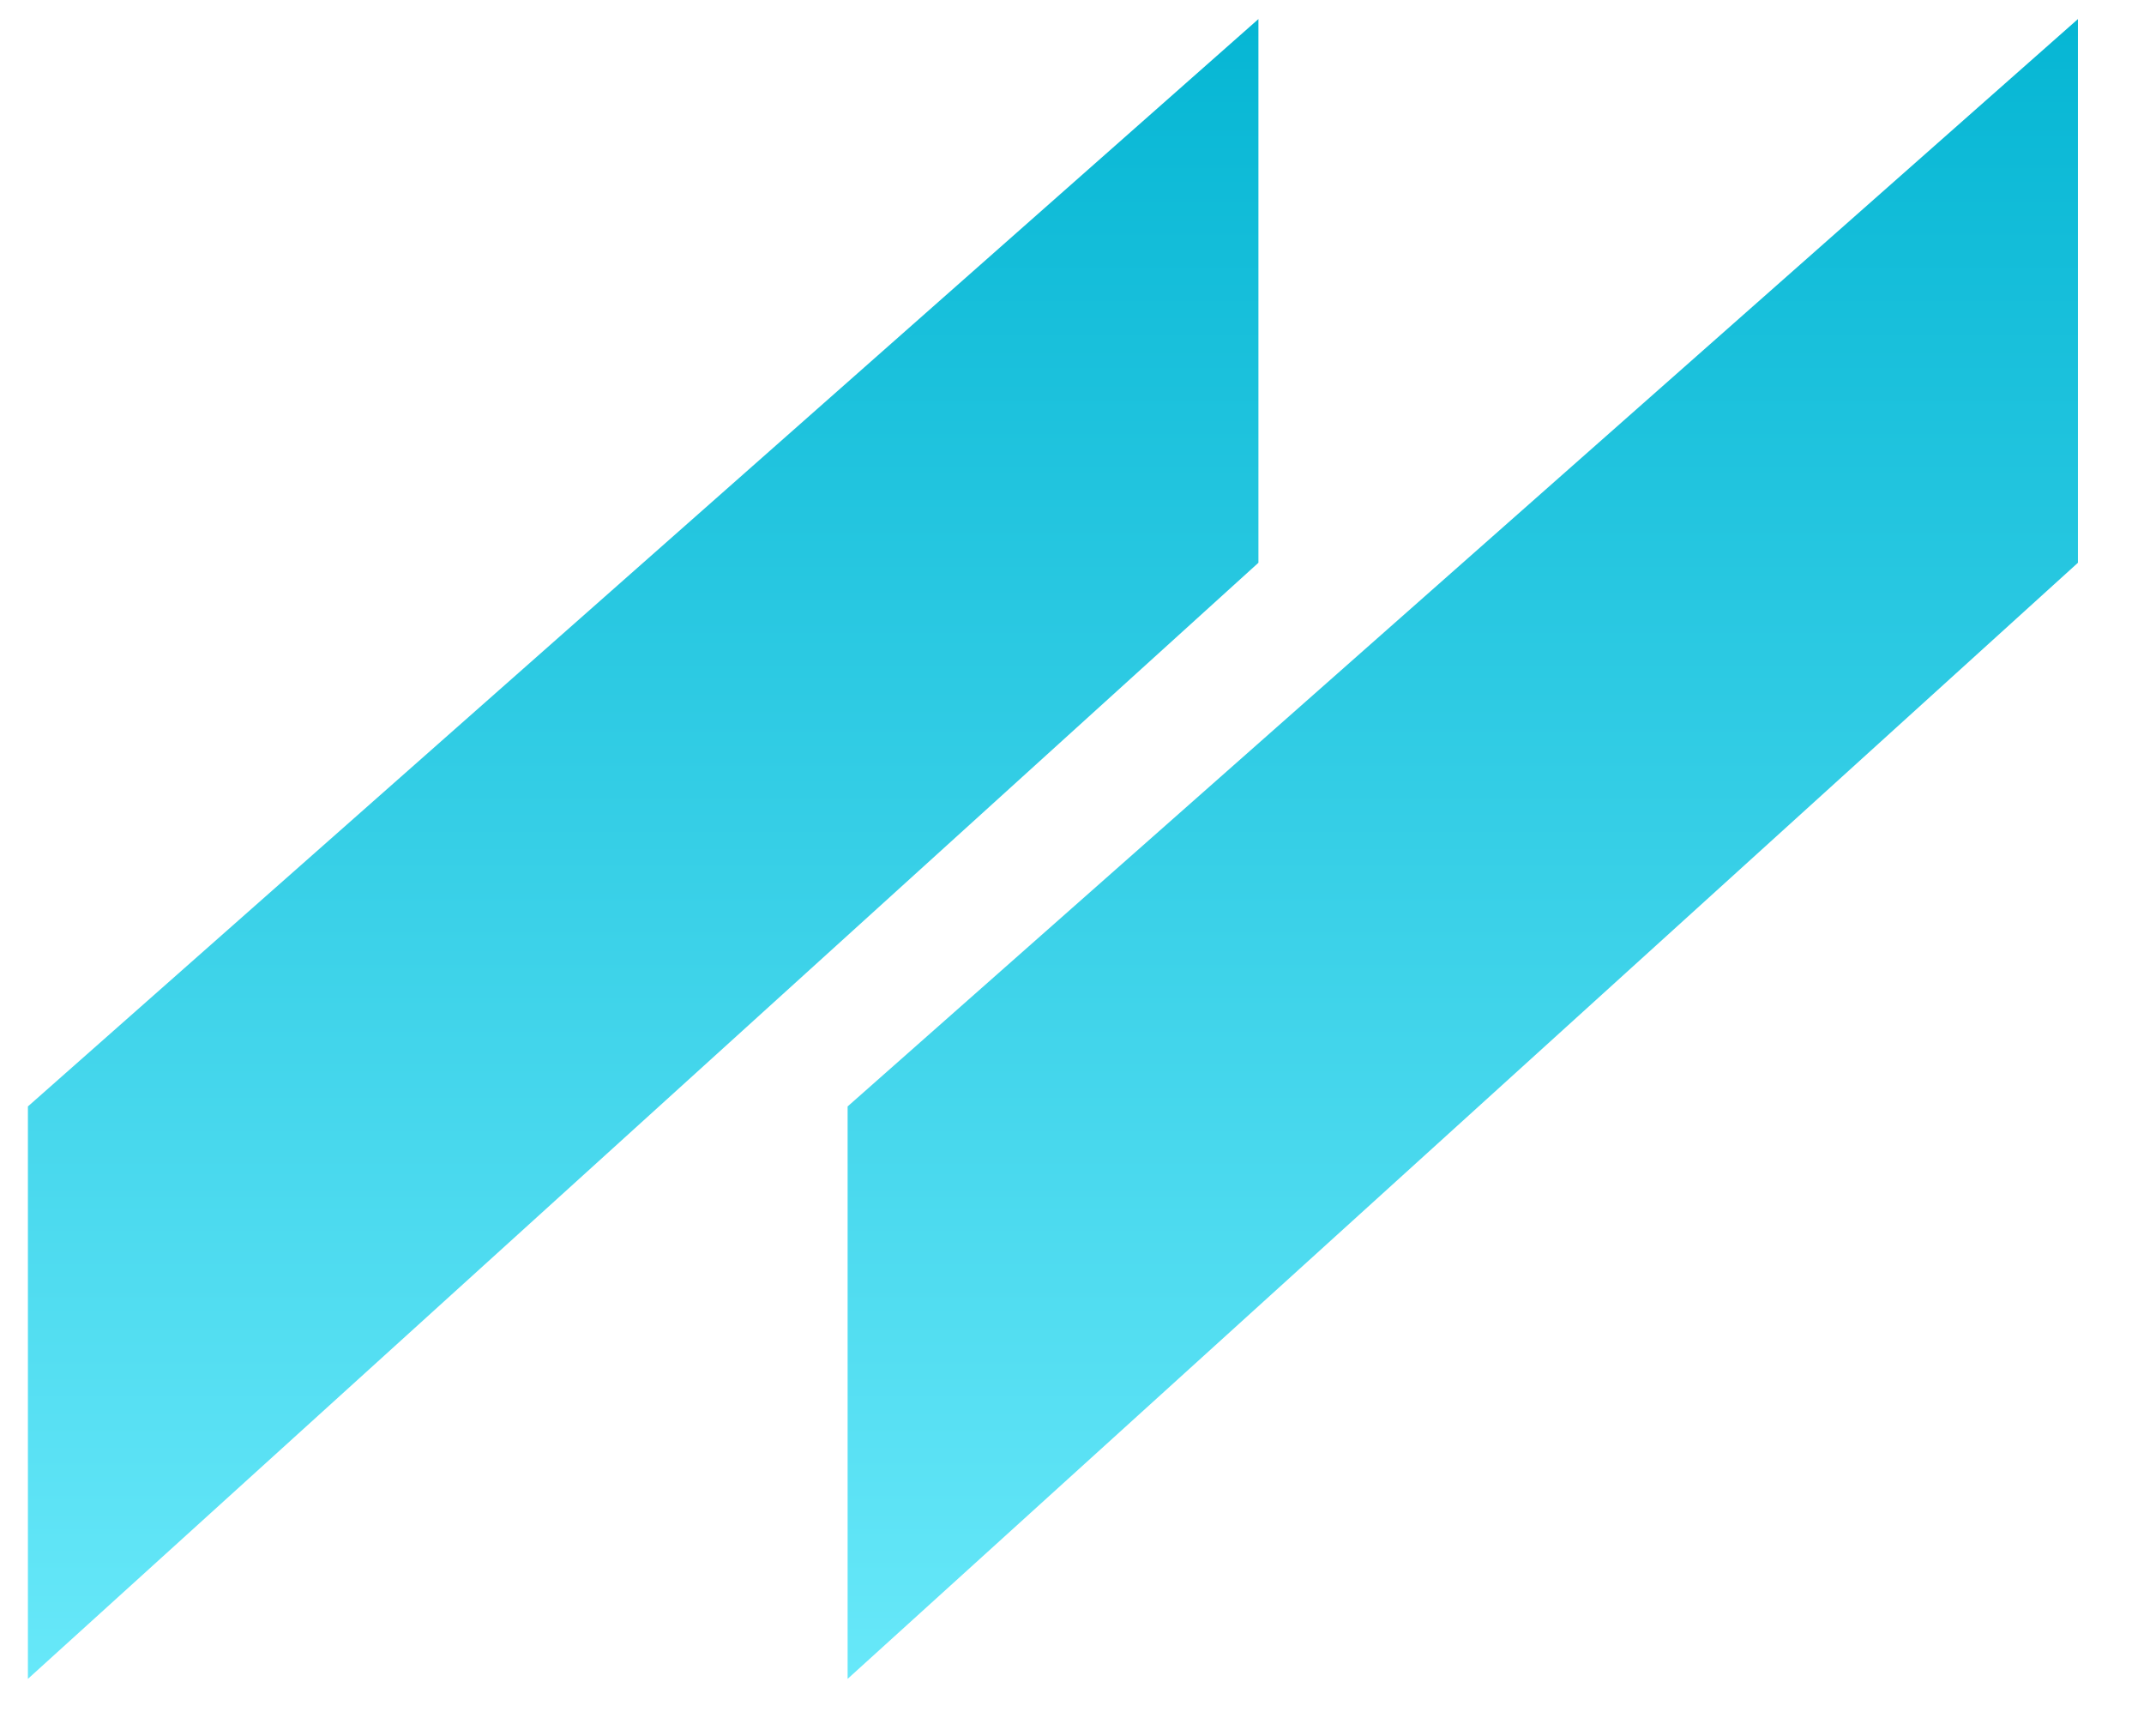
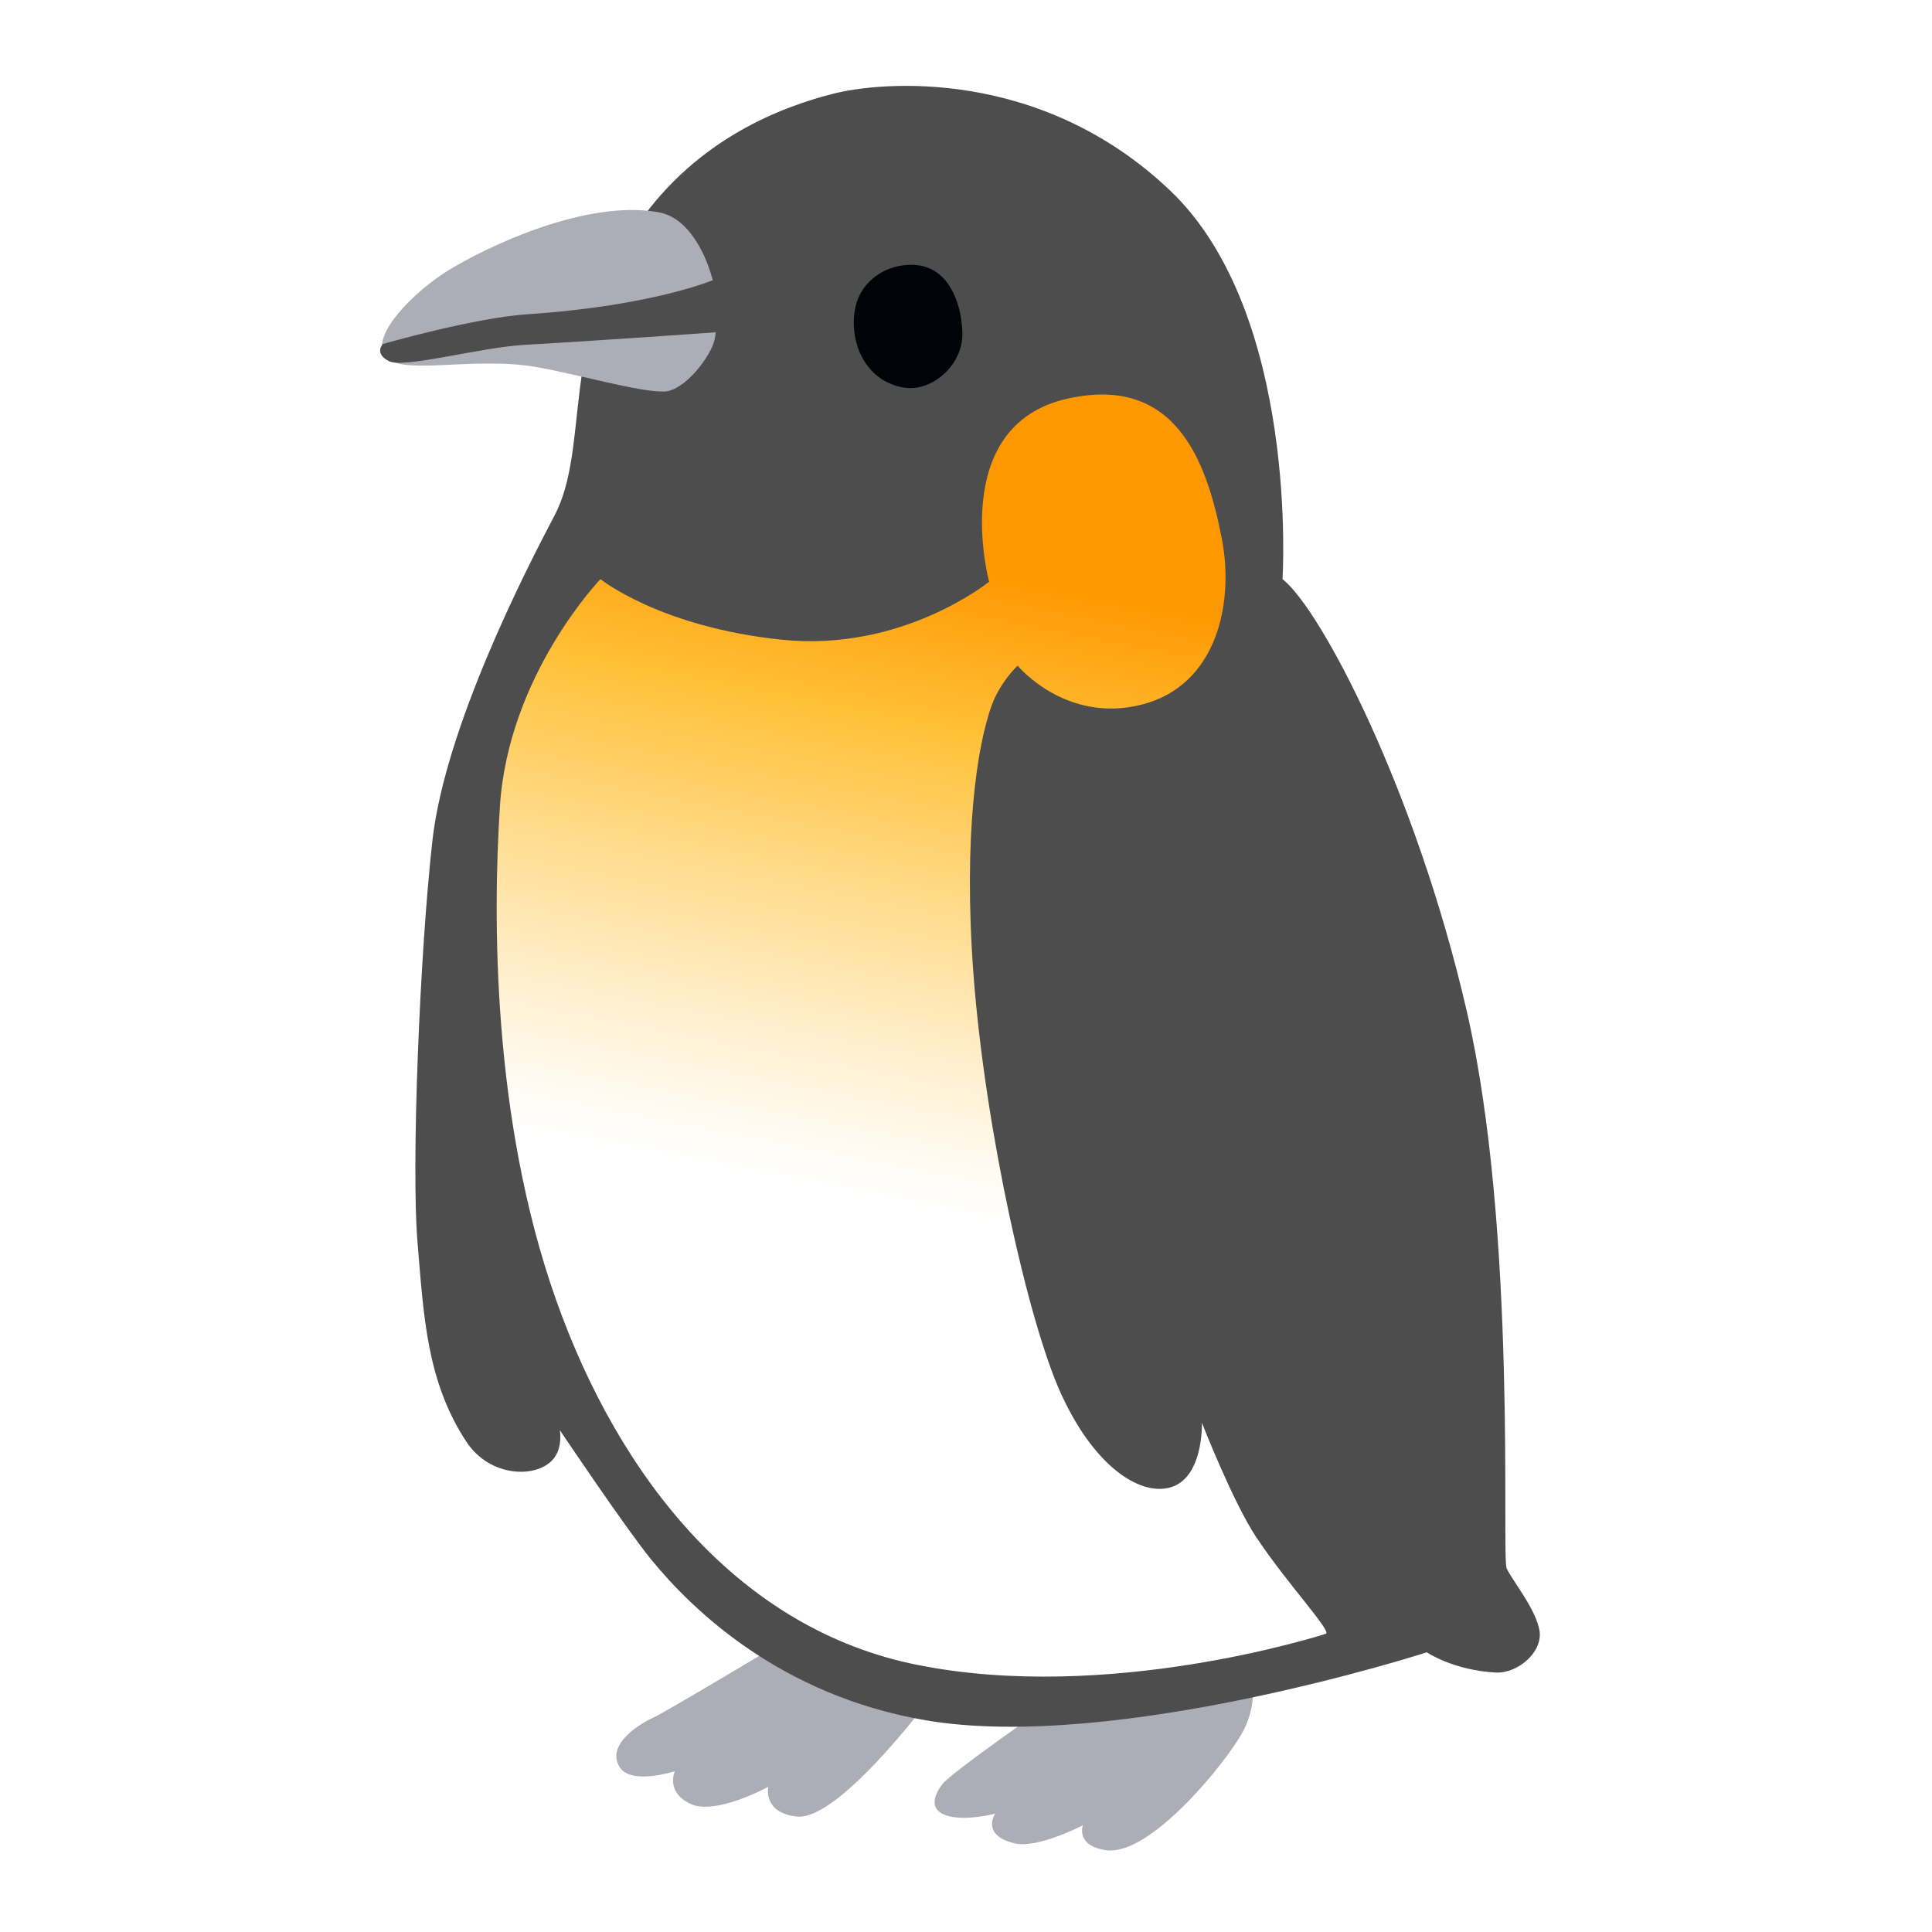
- <svg xmlns="http://www.w3.org/2000/svg" xmlns:xlink="http://www.w3.org/1999/xlink" version="1.1" preserveAspectRatio="xMidYMid meet" viewBox="344.564 330.278 111.737 91.218" width="53.87" height="43.61">
-   <defs>
-     <path d="M453.3 331.28L453.3 359.85L388.64 418.5L388.64 388.42L453.3 331.28Z" id="aFZf6T5ED" />
-     <linearGradient id="gradientb2ThqnP5Op" gradientUnits="userSpaceOnUse" x1="420.97" y1="331.28" x2="420.97" y2="418.5">
-       <stop style="stop-color: #06b6d4;stop-opacity: 1" offset="0%" />
-       <stop style="stop-color: #67e8f9;stop-opacity: 1" offset="100%" />
-     </linearGradient>
-     <path d="M410.23 331.28L410.23 359.85L345.56 418.5L345.56 388.42L410.23 331.28Z" id="a9fehgwfM" />
-     <linearGradient id="gradientk1wNV9Ostb" gradientUnits="userSpaceOnUse" x1="377.89" y1="331.28" x2="377.89" y2="418.5">
-       <stop style="stop-color: #06b6d4;stop-opacity: 1" offset="0%" />
-       <stop style="stop-color: #67e8f9;stop-opacity: 1" offset="100%" />
-     </linearGradient>
-   </defs>
-   <g>
-     <g>
-       <use xlink:href="#aFZf6T5ED" opacity="1" fill="url(#gradientb2ThqnP5Op)" />
-     </g>
-     <g>
-       <use xlink:href="#a9fehgwfM" opacity="1" fill="url(#gradientk1wNV9Ostb)" />
-     </g>
-   </g>
+ <svg xmlns="http://www.w3.org/2000/svg" width="50" height="50" viewBox="0 0 128 128" aria-hidden="true" role="img" class="iconify iconify--noto" preserveAspectRatio="xMidYMid meet">
+   <path d="M69.77 112.75s-6.69 4.63-7.32 5.44c-.63.8-.9 1.74.32 2.11s3.16-.14 3.16-.14s-.97 1.44 1.31 1.97c1.53.35 4.5-1.2 4.5-1.2s-.49 1.37 1.55 1.65c2.94.41 8.02-5.9 9.06-7.87s.56-3.66.56-3.66l-13.14 1.7z" fill="#adadb7" />
+   <path d="M52.17 108.59s-8.21 4.92-8.87 5.2c-.66.28-3.22 1.71-2.25 3.28c.75 1.22 3.66.28 3.66.28s-.63 1.37 1.03 2.16c1.67.79 5.16-1.13 5.16-1.13s-.39 1.71 1.88 1.97c2.91.34 9.39-8.54 9.39-8.54l-10-3.22z" fill="#adadb7" />
+   <path d="M84.97 38.37s1.13-17.6-7.46-25.76s-19.15-7.23-22.39-6.38c-3.24.84-8.88 2.88-12.86 8.63c-5.26 7.6-3.1 14.73-5.54 19.33c-1.92 3.63-7.23 14.03-8.07 21.49s-1.41 21.59-.99 26.61c.41 4.91.61 9.24 3.24 13.23c1.57 2.39 4.7 2.44 5.77 1.13c.63-.77.42-1.9.42-1.9s4.28 6.38 6.01 8.52c2.82 3.47 8.67 9.06 18.21 10.7c12.58 2.16 33.22-4.5 33.22-4.5s1.77 1.2 4.58 1.34c1.43.07 3.1-1.34 2.89-2.75c-.21-1.41-1.83-3.38-2.18-4.15c-.35-.77.73-22.31-2.65-36.95s-9.67-26.62-12.2-28.59z" fill="#4d4d4d" />
+   <linearGradient id="IconifyId17ecdb2904d178eab14777" gradientUnits="userSpaceOnUse" x1="55.562" y1="105.748" x2="69.459" y2="34.253">
+     <stop offset=".362" stop-color="#ffffff" />
+     <stop offset=".412" stop-color="#fffaef" />
+     <stop offset=".51" stop-color="#ffedc7" />
+     <stop offset=".646" stop-color="#ffd985" />
+     <stop offset=".788" stop-color="#ffc139" />
+     <stop offset=".817" stop-color="#ffb92e" />
+     <stop offset=".944" stop-color="#ff9700" />
+   </linearGradient>
+   <path d="M39.78 38.37s-6.1 6.34-6.66 15.06c-.47 7.33-.52 20.69 3.71 32.66s12.25 21.87 23.93 24.21c12.64 2.54 26.65-1.92 27.08-2.06c.42-.14-2.53-3.28-4.6-6.38c-1.57-2.36-3.61-7.6-3.61-7.6s.14 4.04-2.46 4.36c-1.98.25-4.79-1.69-6.9-6.34c-2.11-4.65-4.98-17.27-5.77-27.66c-.7-9.29.25-15.27 1.2-17.88c.57-1.57 1.72-2.64 1.72-2.64s3.2 3.89 8.27 2.57c4.88-1.27 6.1-6.62 5.26-10.98c-1.01-5.21-3.1-10.84-10.18-9.29c-8.04 1.76-5.24 12.14-5.24 12.14s-5.74 4.68-13.76 3.84c-8.05-.84-11.99-4.01-11.99-4.01z" fill="url(#IconifyId17ecdb2904d178eab14777)" />
+   <path d="M47.1 18.15s-.97-3.62-3.43-4.08c-4.74-.89-11.31 2.21-13.98 3.85c-2.16 1.33-5.12 4.22-4.22 5.63s5.77.05 9.95.75c2.89.49 6.9 1.69 8.59 1.64c1.35-.04 3.1-2.35 3.33-3.43c.23-1.08.23-3-.24-4.36z" fill="#adadb7" />
+   <path d="M47.33 18.52s-3.99 1.74-12.39 2.3c-3.56.24-9.57 1.97-9.57 1.97s-.61.61.38 1.13c.99.52 6.01-.91 9.1-1.08c5.02-.28 14.22-.94 14.22-.94l-1.74-3.38z" fill="#4d4d4d" />
+   <path d="M63.76 22c.09 2.15-2 3.99-3.88 3.68c-2.37-.4-3.53-2.66-3.28-4.9s2.29-3.42 4.18-3.21c1.9.2 2.89 2.18 2.98 4.43z" fill="#000409" />
</svg>
